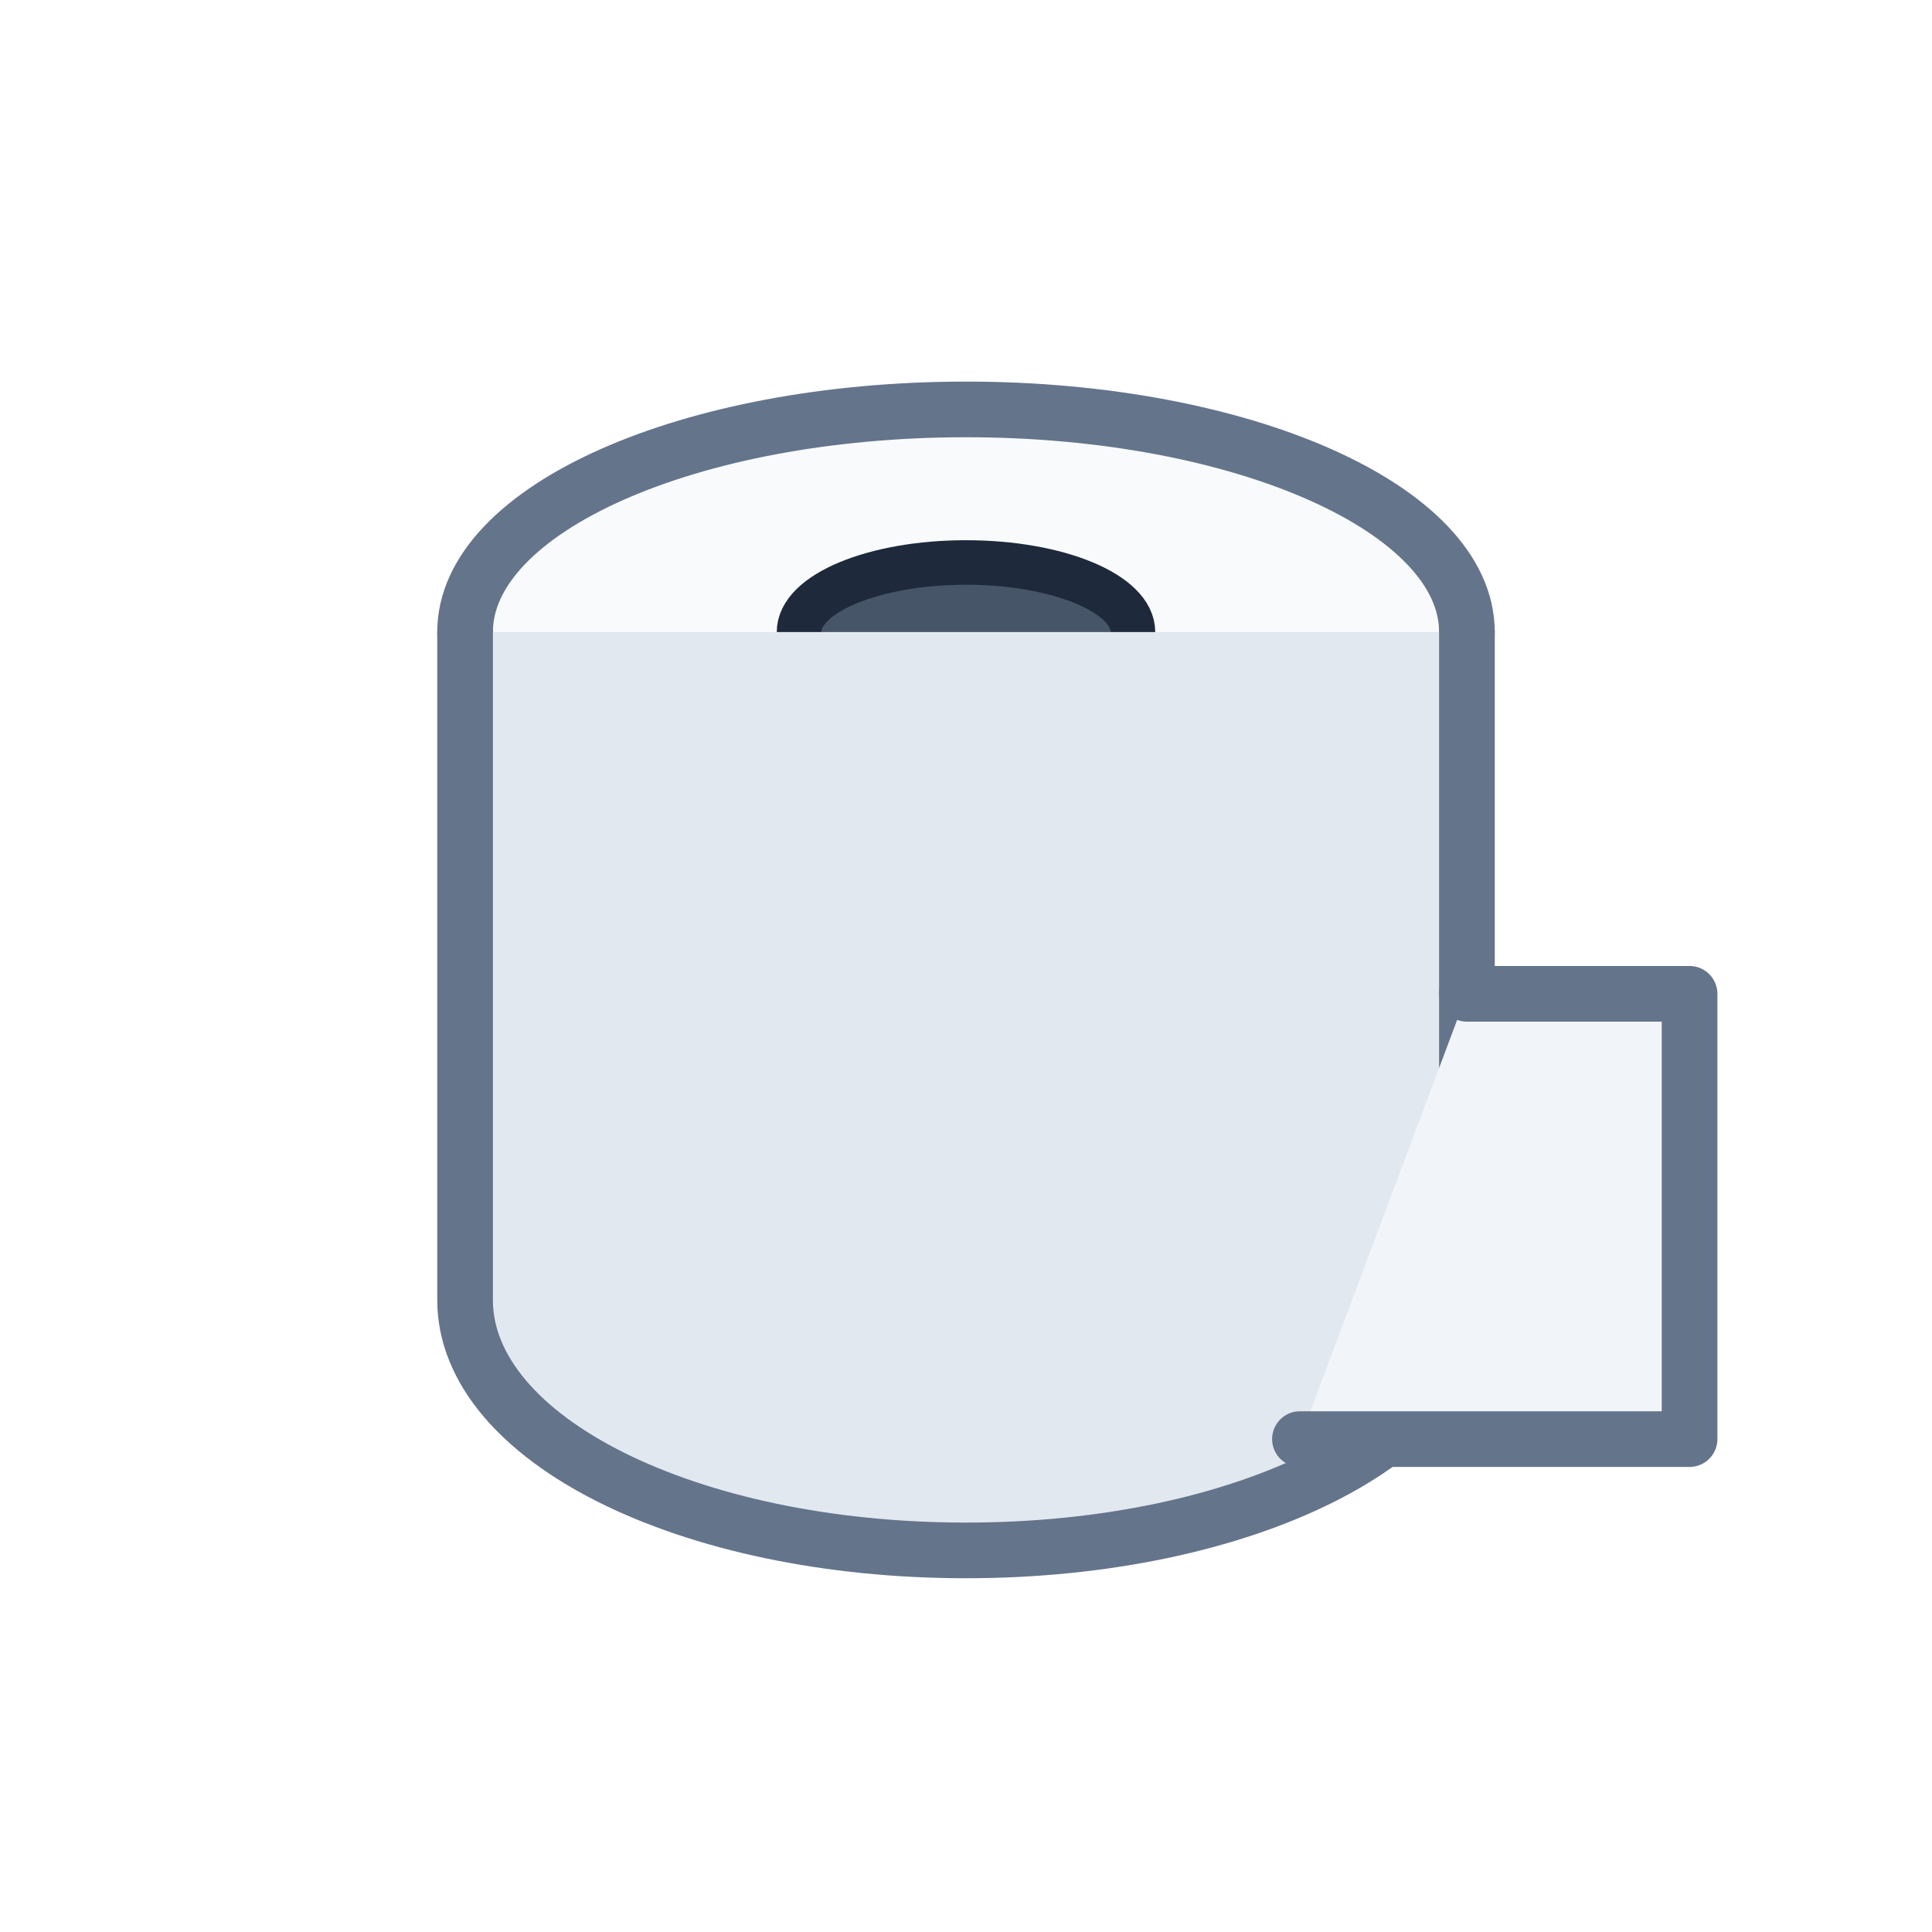
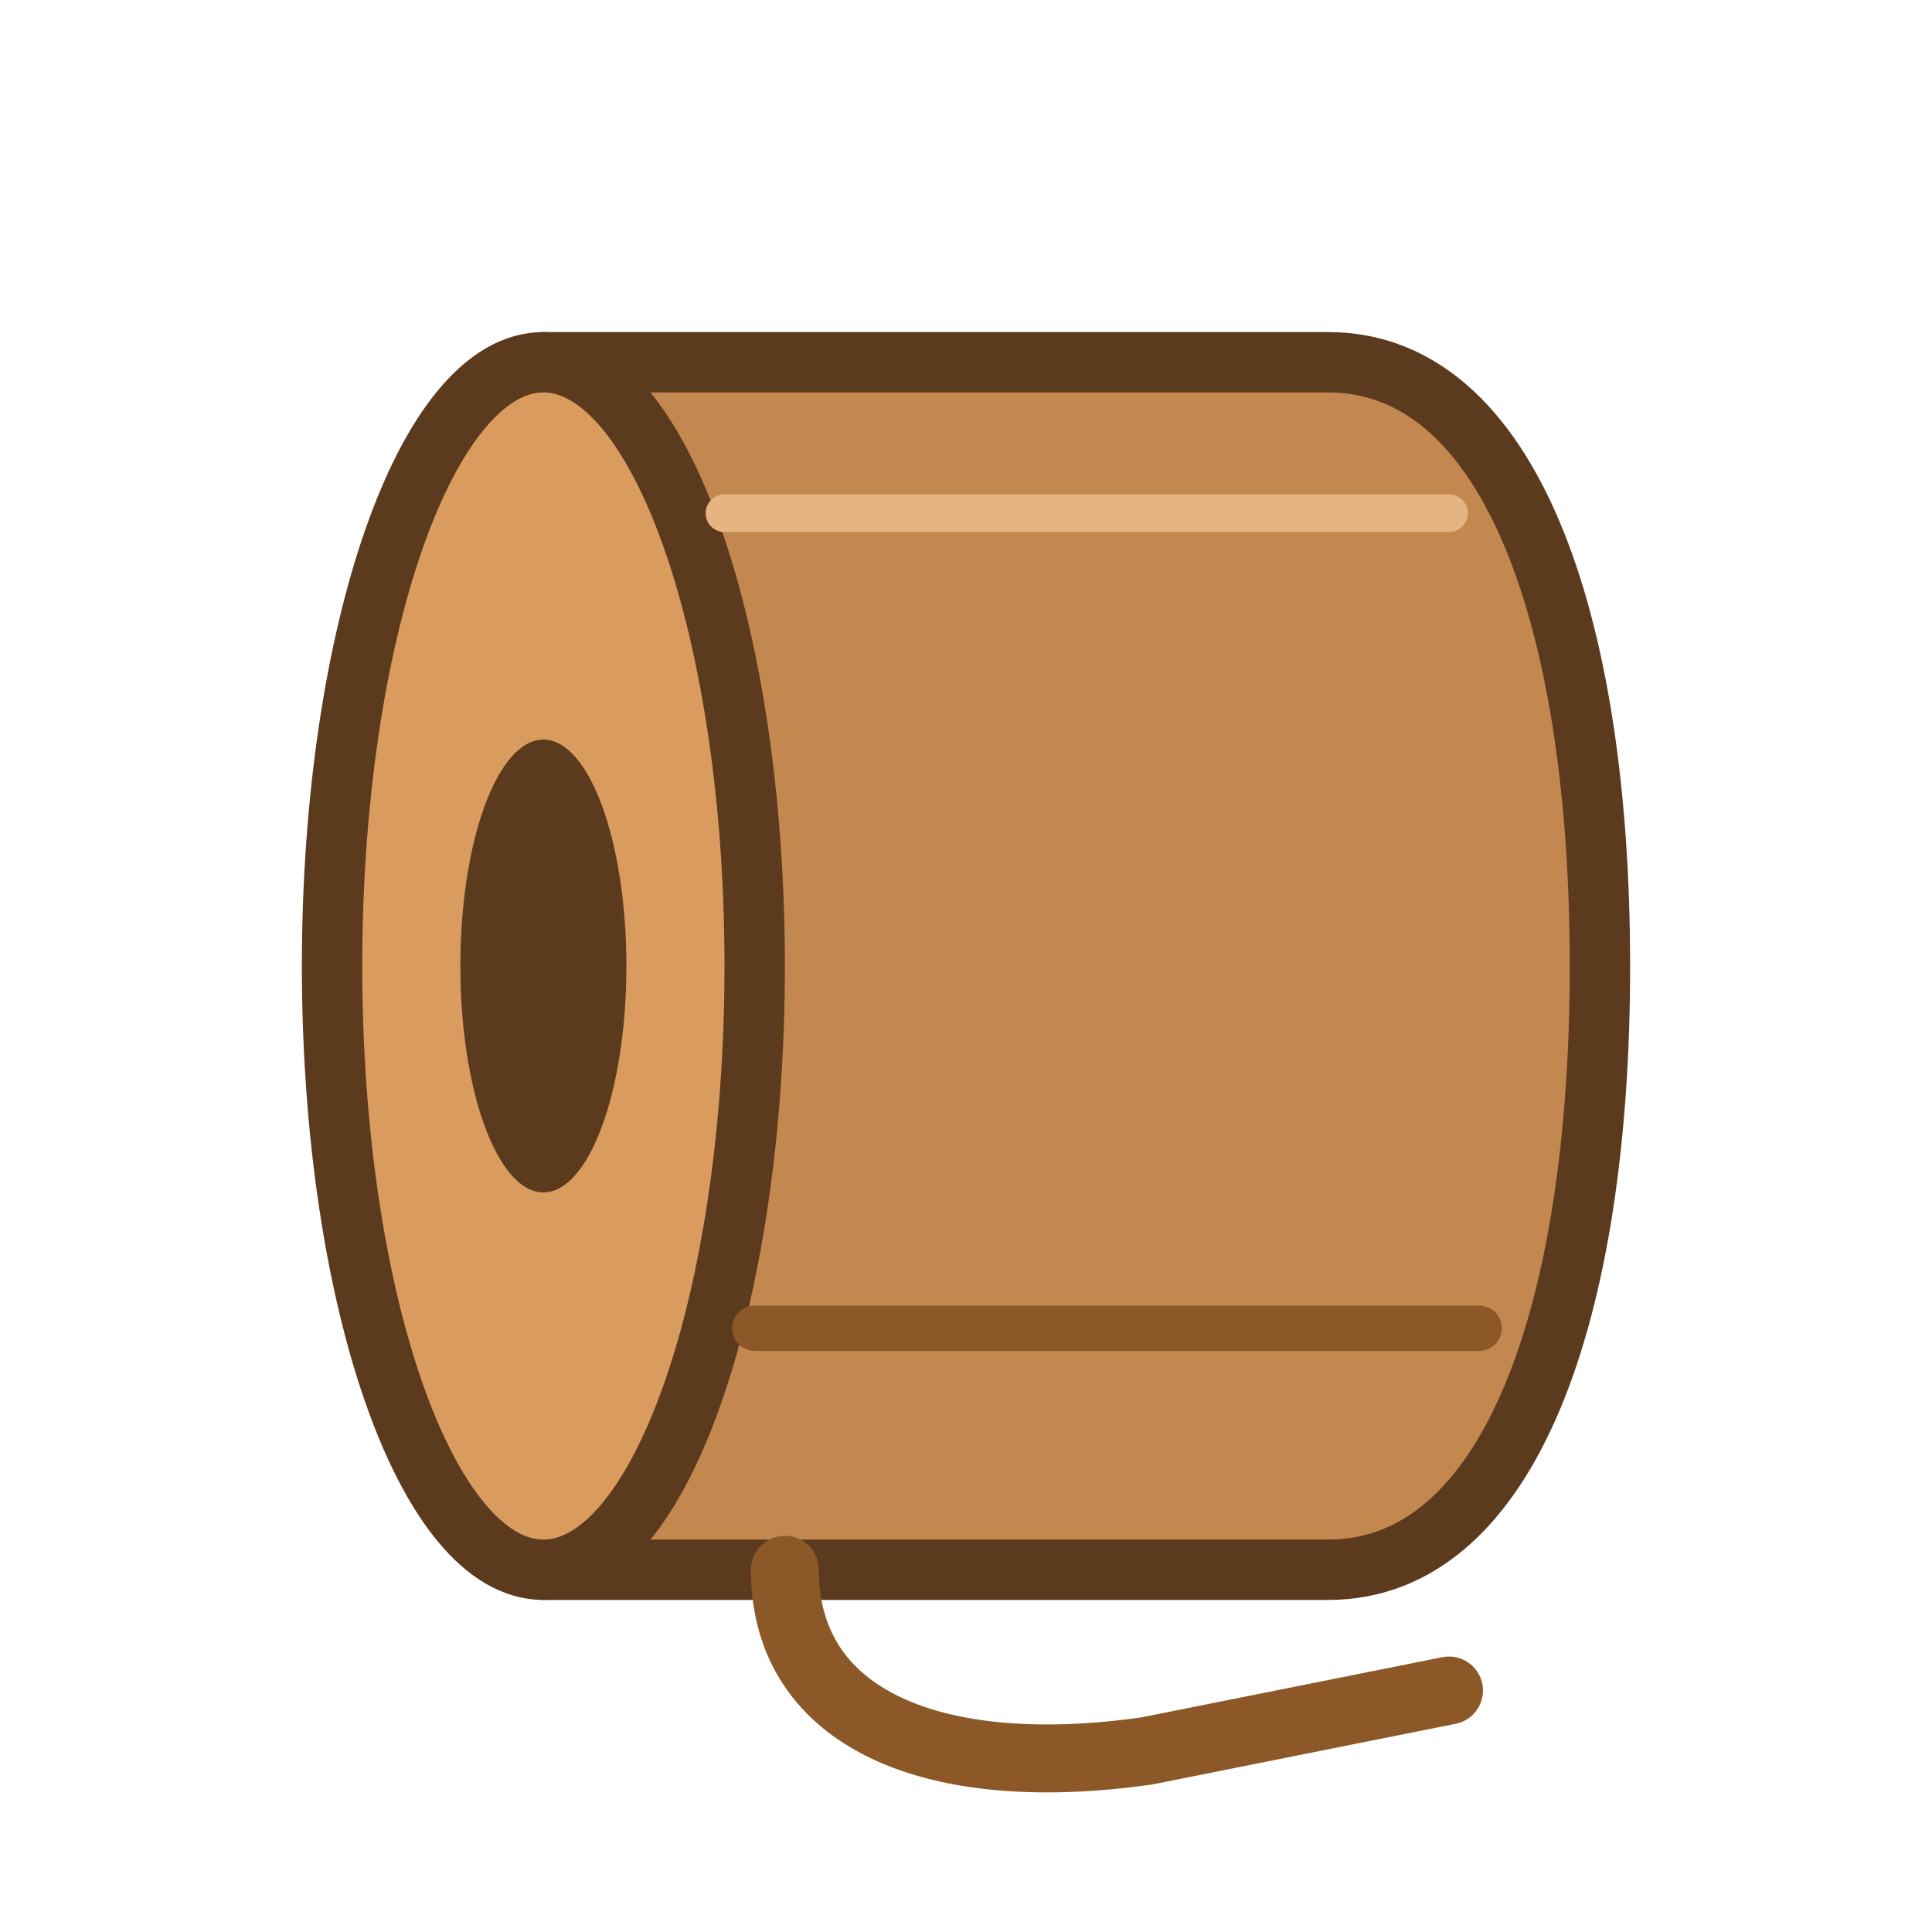
<svg xmlns="http://www.w3.org/2000/svg" viewBox="0 0 128 128" width="128" height="128">
-   <g data-normalized="1" transform="translate(5, 5) scale(0.921875)" stroke-linecap="round" stroke-linejoin="round">
-     <ellipse cx="64" cy="40" rx="36" ry="16" fill="#F8FAFC" stroke="#64748B" stroke-width="4" />
-     <ellipse cx="64" cy="40" rx="12" ry="5" fill="#475569" stroke="#1E293B" stroke-width="3.2" stroke-linejoin="round" />
-     <path d="M28 40 V88 C28 98 44 106 64 106 C84 106 100 98 100 88 V40" fill="#E2E8F0" stroke="#64748B" stroke-width="4" />
-     <path d="M100 66 H116 V98 H88" fill="#F1F5F9" stroke="#64748B" stroke-width="4" stroke-linejoin="round" />
+   <g stroke-linecap="round" stroke-linejoin="round">
+     <path d="M36 24 H88 C100 24 106 41 106 64 C106 87 100 104 88 104 H36 Z" fill="#C2884F" stroke="#5C3A1E" stroke-width="4" />
+     <path d="M52 104 C52 114 62 118 76 116 L96 112" fill="none" stroke="#8C5828" stroke-width="4.5" />
+     <ellipse cx="36" cy="64" rx="14" ry="40" fill="#D99B5E" stroke="#5C3A1E" stroke-width="4" />
+     <ellipse cx="36" cy="64" rx="5.5" ry="15" fill="#5C3A1E" />
+     <path d="M48 34 H96" stroke="#E5B482" stroke-width="2.5" />
+     <path d="M50 88 H98" stroke="#8C5828" stroke-width="3" />
  </g>
</svg>
